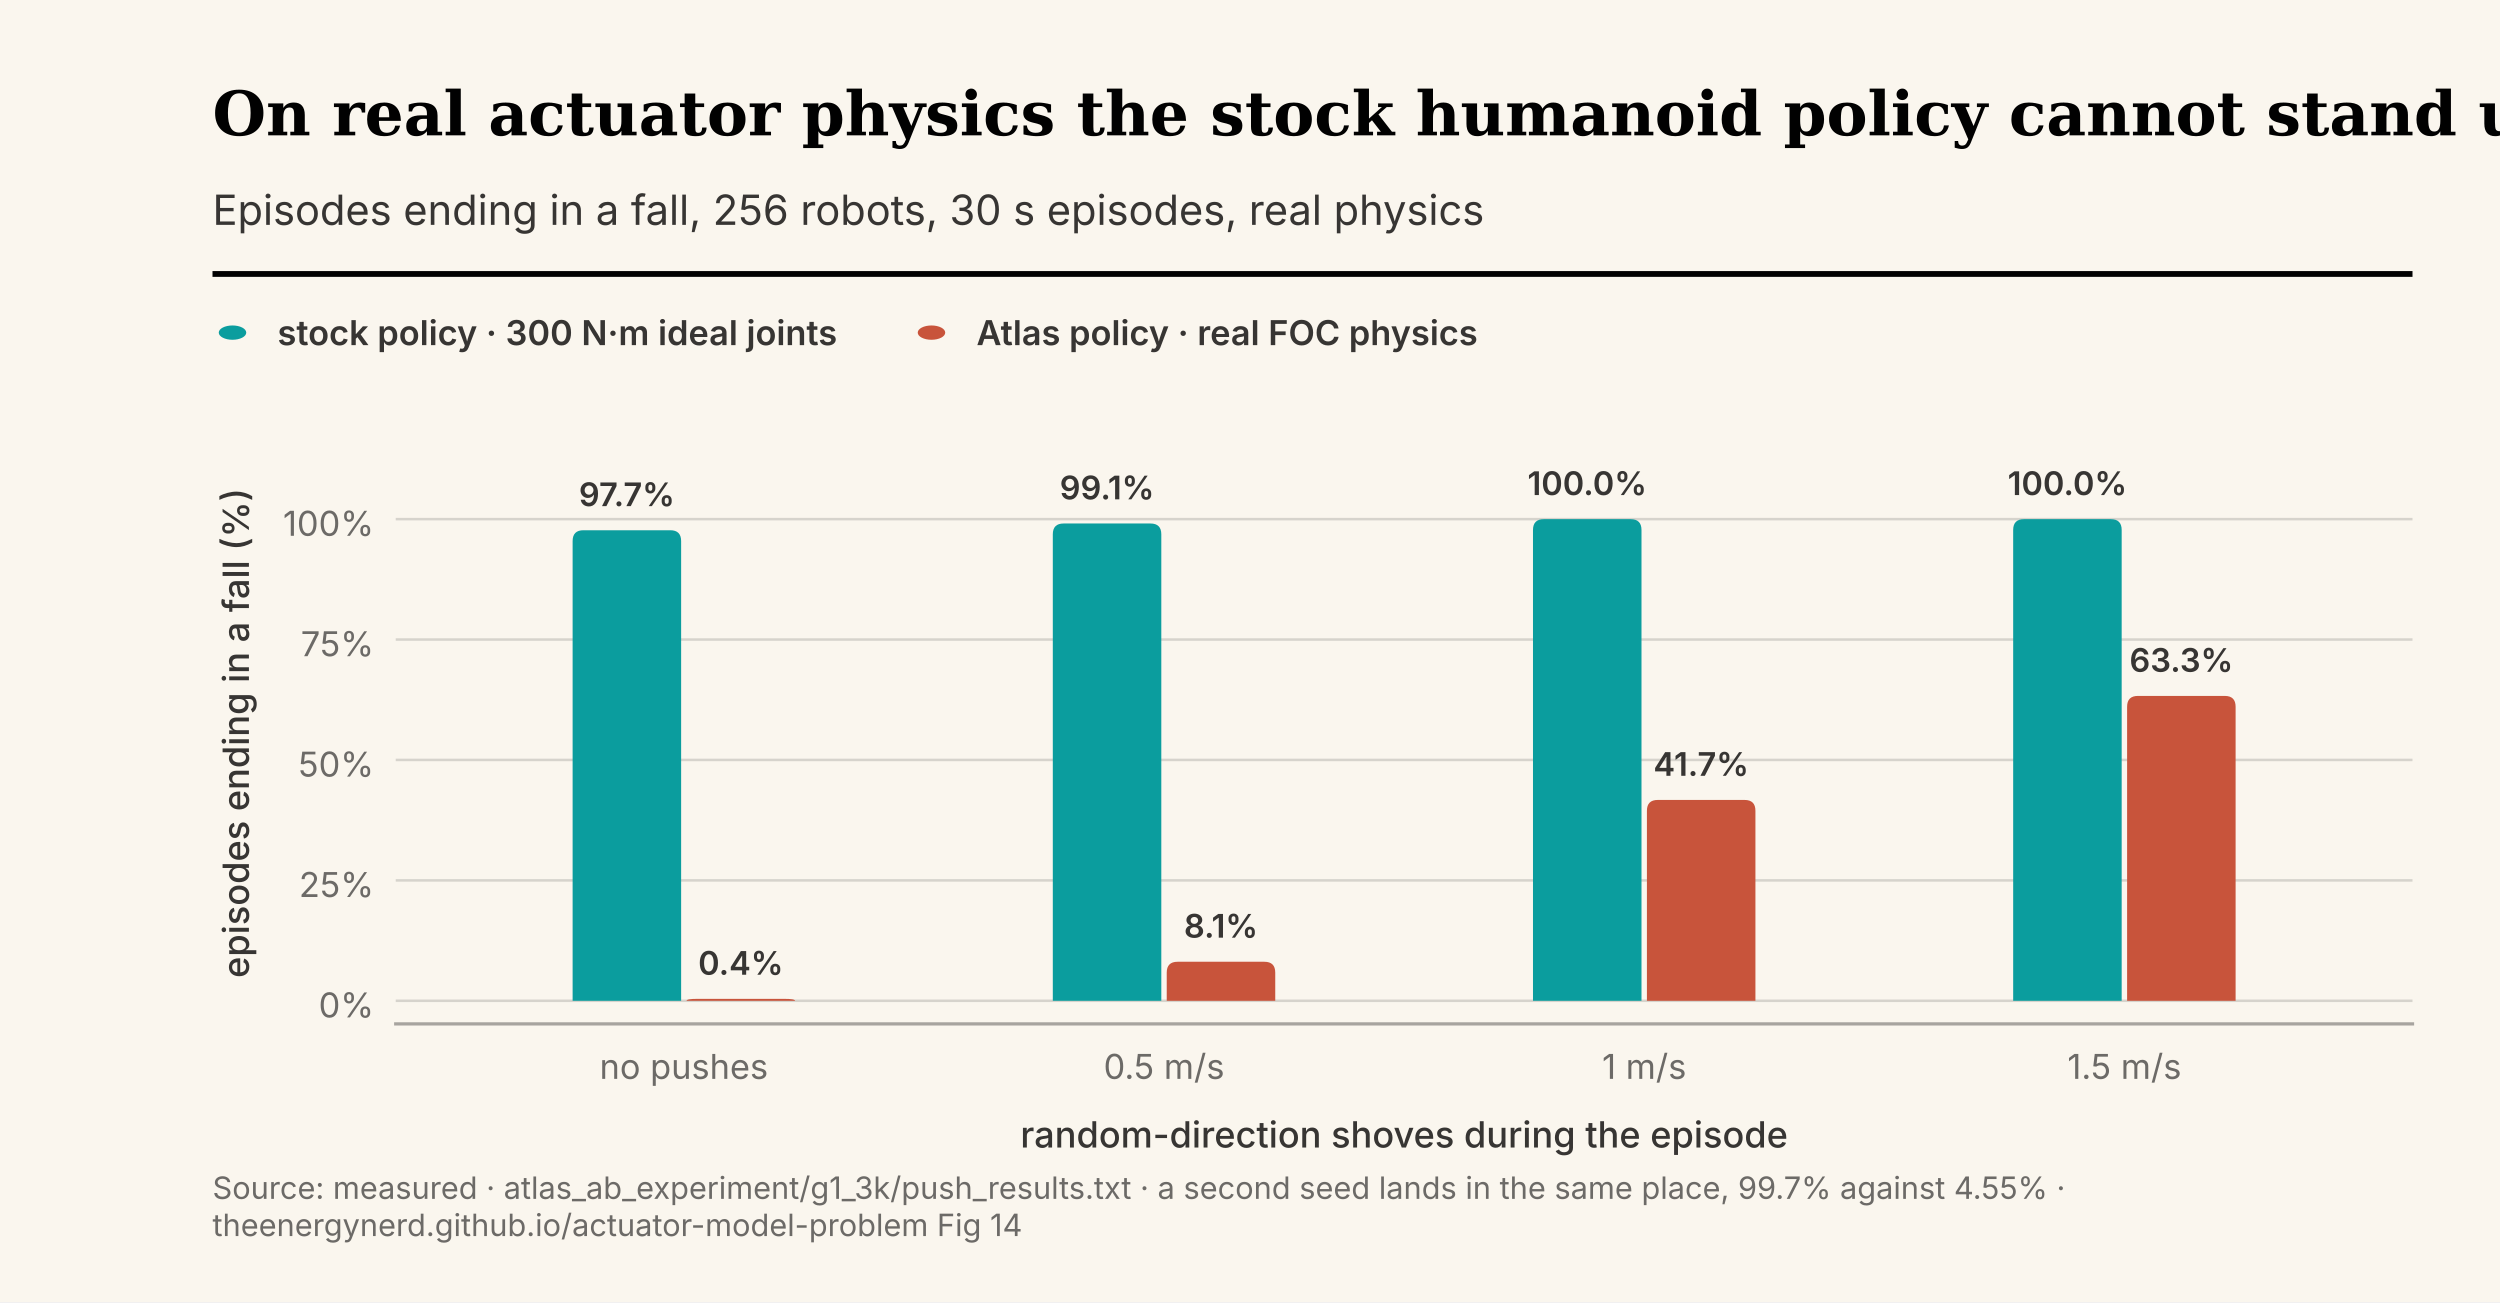
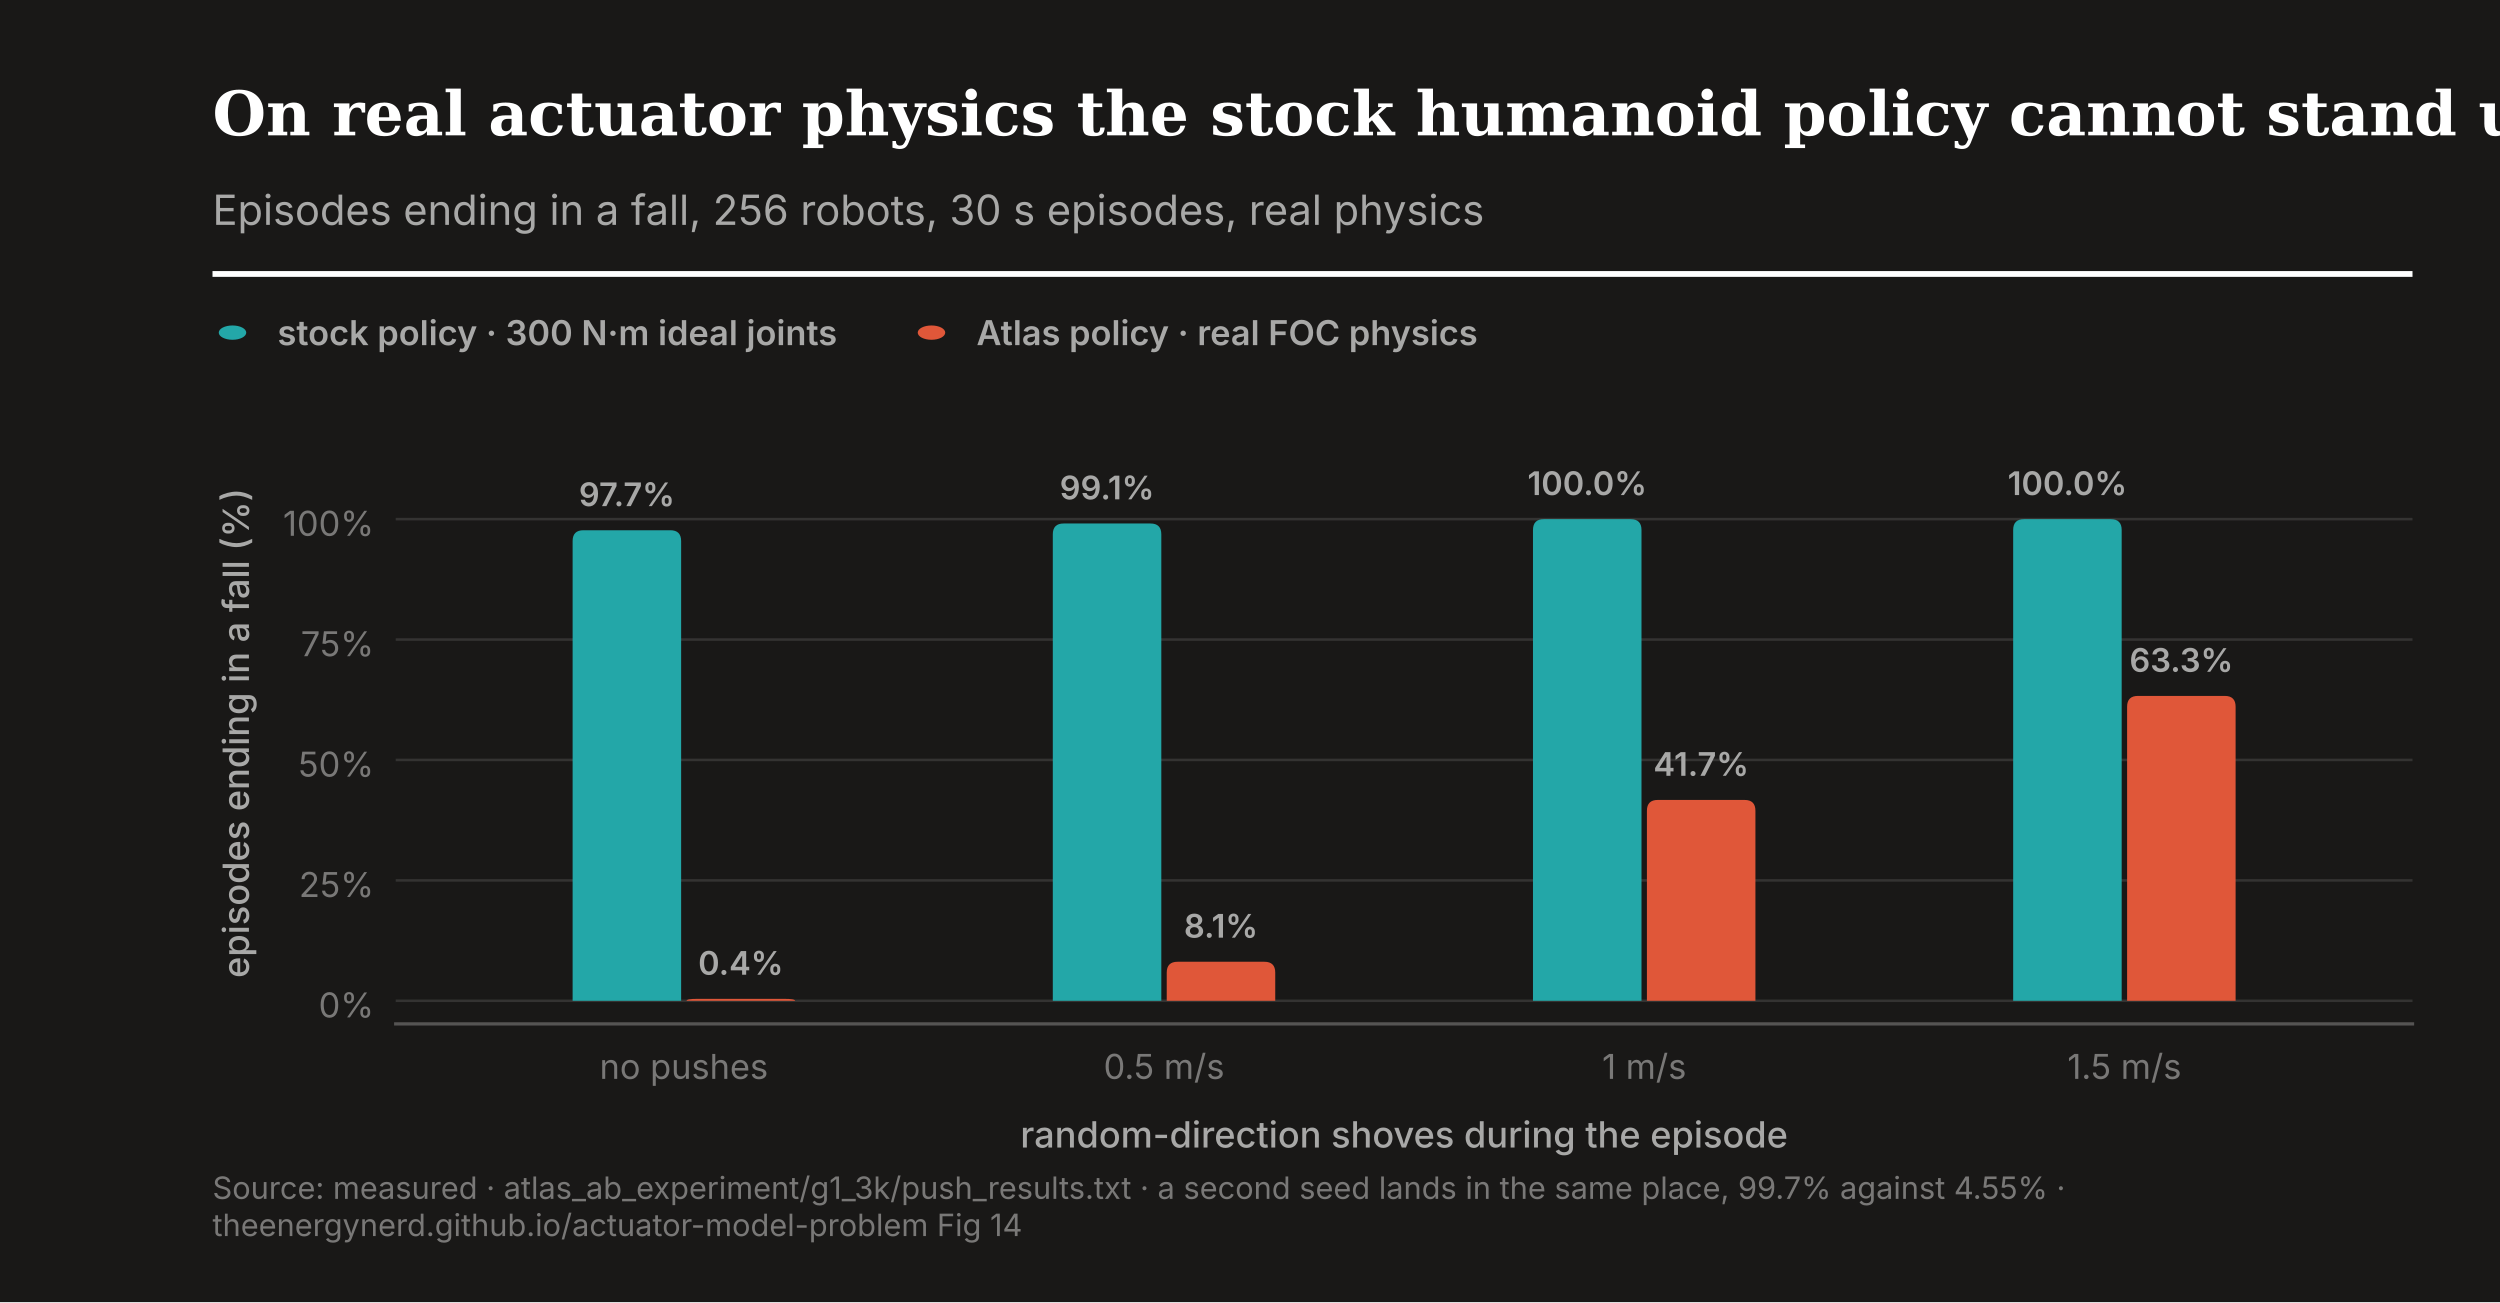
<svg xmlns="http://www.w3.org/2000/svg" width="691.2pt" height="360pt" viewBox="0 0 691.2 360" version="1.1">
  <defs>
    <style type="text/css">*{stroke-linejoin: round; stroke-linecap: butt}</style>
  </defs>
  <g id="figure_1">
    <g id="patch_1">
-       <path d="M 0 360  L 691.2 360  L 691.2 0  L 0 0  z " style="fill: #faf6ee" />
+       <path d="M 0 360  L 691.2 360  L 691.2 0  L 0 0  z " style="fill: #191817" />
    </g>
    <g id="axes_1">
      <g id="patch_2">
-         <path d="M 109.412 283.086  L 667.008 283.086  L 667.008 122.232  L 109.412 122.232  z " style="fill: #faf6ee" />
+         <path d="M 109.412 283.086  L 667.008 283.086  L 667.008 122.232  L 109.412 122.232  z " style="fill: #191817" />
      </g>
      <g id="matplotlib.axis_1">
        <g id="xtick_1">
          <g id="line2d_1" />
          <g id="text_1">
-             <text style="font-size: 9.5px; font-family: 'Inter', 'Helvetica Neue', 'Avenir Next', 'DejaVu Sans', 'Bitstream Vera Sans', 'Computer Modern Sans Serif', 'Lucida Grande', 'Verdana', 'Geneva', 'Lucid', 'Arial', 'Helvetica', 'Avant Garde', sans-serif; text-anchor: middle; fill: #6c6a67" x="189.068" y="298.289" transform="rotate(-0 189.0682 298.2889)">no pushes</text>
+             <text style="font-size: 9.5px; font-family: 'Inter', 'Helvetica Neue', 'Avenir Next', 'DejaVu Sans', 'Bitstream Vera Sans', 'Computer Modern Sans Serif', 'Lucida Grande', 'Verdana', 'Geneva', 'Lucid', 'Arial', 'Helvetica', 'Avant Garde', sans-serif; text-anchor: middle; fill: #797877" x="189.068" y="298.289" transform="rotate(-0 189.0682 298.2889)">no pushes</text>
          </g>
        </g>
        <g id="xtick_2">
          <g id="line2d_2" />
          <g id="text_2">
-             <text style="font-size: 9.5px; font-family: 'Inter', 'Helvetica Neue', 'Avenir Next', 'DejaVu Sans', 'Bitstream Vera Sans', 'Computer Modern Sans Serif', 'Lucida Grande', 'Verdana', 'Geneva', 'Lucid', 'Arial', 'Helvetica', 'Avant Garde', sans-serif; text-anchor: middle; fill: #6c6a67" x="321.829" y="298.289" transform="rotate(-0 321.8293 298.2889)">0.5 m/s</text>
+             <text style="font-size: 9.5px; font-family: 'Inter', 'Helvetica Neue', 'Avenir Next', 'DejaVu Sans', 'Bitstream Vera Sans', 'Computer Modern Sans Serif', 'Lucida Grande', 'Verdana', 'Geneva', 'Lucid', 'Arial', 'Helvetica', 'Avant Garde', sans-serif; text-anchor: middle; fill: #797877" x="321.829" y="298.289" transform="rotate(-0 321.8293 298.2889)">0.5 m/s</text>
          </g>
        </g>
        <g id="xtick_3">
          <g id="line2d_3" />
          <g id="text_3">
-             <text style="font-size: 9.5px; font-family: 'Inter', 'Helvetica Neue', 'Avenir Next', 'DejaVu Sans', 'Bitstream Vera Sans', 'Computer Modern Sans Serif', 'Lucida Grande', 'Verdana', 'Geneva', 'Lucid', 'Arial', 'Helvetica', 'Avant Garde', sans-serif; text-anchor: middle; fill: #6c6a67" x="454.59" y="298.289" transform="rotate(-0 454.5903 298.2889)">1 m/s</text>
+             <text style="font-size: 9.5px; font-family: 'Inter', 'Helvetica Neue', 'Avenir Next', 'DejaVu Sans', 'Bitstream Vera Sans', 'Computer Modern Sans Serif', 'Lucida Grande', 'Verdana', 'Geneva', 'Lucid', 'Arial', 'Helvetica', 'Avant Garde', sans-serif; text-anchor: middle; fill: #797877" x="454.59" y="298.289" transform="rotate(-0 454.5903 298.2889)">1 m/s</text>
          </g>
        </g>
        <g id="xtick_4">
          <g id="line2d_4" />
          <g id="text_4">
-             <text style="font-size: 9.5px; font-family: 'Inter', 'Helvetica Neue', 'Avenir Next', 'DejaVu Sans', 'Bitstream Vera Sans', 'Computer Modern Sans Serif', 'Lucida Grande', 'Verdana', 'Geneva', 'Lucid', 'Arial', 'Helvetica', 'Avant Garde', sans-serif; text-anchor: middle; fill: #6c6a67" x="587.351" y="298.289" transform="rotate(-0 587.3514 298.2889)">1.5 m/s</text>
+             <text style="font-size: 9.5px; font-family: 'Inter', 'Helvetica Neue', 'Avenir Next', 'DejaVu Sans', 'Bitstream Vera Sans', 'Computer Modern Sans Serif', 'Lucida Grande', 'Verdana', 'Geneva', 'Lucid', 'Arial', 'Helvetica', 'Avant Garde', sans-serif; text-anchor: middle; fill: #797877" x="587.351" y="298.289" transform="rotate(-0 587.3514 298.2889)">1.5 m/s</text>
          </g>
        </g>
        <g id="text_5">
-           <text style="font-weight: 500; font-size: 10px; font-family: 'Inter', 'Helvetica Neue', 'Avenir Next', 'DejaVu Sans', 'Bitstream Vera Sans', 'Computer Modern Sans Serif', 'Lucida Grande', 'Verdana', 'Geneva', 'Lucid', 'Arial', 'Helvetica', 'Avant Garde', sans-serif; text-anchor: middle; fill: #373533" x="388.21" y="317.268" transform="rotate(-0 388.2098 317.2679)">random-direction shoves during the episode</text>
+           <text style="font-weight: 500; font-size: 10px; font-family: 'Inter', 'Helvetica Neue', 'Avenir Next', 'DejaVu Sans', 'Bitstream Vera Sans', 'Computer Modern Sans Serif', 'Lucida Grande', 'Verdana', 'Geneva', 'Lucid', 'Arial', 'Helvetica', 'Avant Garde', sans-serif; text-anchor: middle; fill: #a8a8a7" x="388.21" y="317.268" transform="rotate(-0 388.2098 317.2679)">random-direction shoves during the episode</text>
        </g>
      </g>
      <g id="matplotlib.axis_2">
        <g id="ytick_1">
          <g id="line2d_5">
-             <path d="M 109.412 276.694  L 667.008 276.694  " clip-path="url(#p68ad561f58)" style="fill: none; stroke: #d6d3cc; stroke-width: 0.7; stroke-linecap: square" />
+             <path d="M 109.412 276.694  L 667.008 276.694  " clip-path="url(#pa8ec44326c)" style="fill: none; stroke: #343332; stroke-width: 0.7; stroke-linecap: square" />
          </g>
          <g id="line2d_6" />
          <g id="text_6">
-             <text style="font-size: 9.5px; font-family: 'Inter', 'Helvetica Neue', 'Avenir Next', 'DejaVu Sans', 'Bitstream Vera Sans', 'Computer Modern Sans Serif', 'Lucida Grande', 'Verdana', 'Geneva', 'Lucid', 'Arial', 'Helvetica', 'Avant Garde', sans-serif; text-anchor: end; fill: #6c6a67" x="103.412" y="281.296" transform="rotate(-0 103.4116 281.2958)">0%</text>
+             <text style="font-size: 9.5px; font-family: 'Inter', 'Helvetica Neue', 'Avenir Next', 'DejaVu Sans', 'Bitstream Vera Sans', 'Computer Modern Sans Serif', 'Lucida Grande', 'Verdana', 'Geneva', 'Lucid', 'Arial', 'Helvetica', 'Avant Garde', sans-serif; text-anchor: end; fill: #797877" x="103.412" y="281.296" transform="rotate(-0 103.4116 281.2958)">0%</text>
          </g>
        </g>
        <g id="ytick_2">
          <g id="line2d_7">
-             <path d="M 109.412 243.405  L 667.008 243.405  " clip-path="url(#p68ad561f58)" style="fill: none; stroke: #d6d3cc; stroke-width: 0.7; stroke-linecap: square" />
+             <path d="M 109.412 243.405  L 667.008 243.405  " clip-path="url(#pa8ec44326c)" style="fill: none; stroke: #343332; stroke-width: 0.7; stroke-linecap: square" />
          </g>
          <g id="line2d_8" />
          <g id="text_7">
-             <text style="font-size: 9.5px; font-family: 'Inter', 'Helvetica Neue', 'Avenir Next', 'DejaVu Sans', 'Bitstream Vera Sans', 'Computer Modern Sans Serif', 'Lucida Grande', 'Verdana', 'Geneva', 'Lucid', 'Arial', 'Helvetica', 'Avant Garde', sans-serif; text-anchor: end; fill: #6c6a67" x="103.412" y="248.006" transform="rotate(-0 103.4116 248.0064)">25%</text>
+             <text style="font-size: 9.5px; font-family: 'Inter', 'Helvetica Neue', 'Avenir Next', 'DejaVu Sans', 'Bitstream Vera Sans', 'Computer Modern Sans Serif', 'Lucida Grande', 'Verdana', 'Geneva', 'Lucid', 'Arial', 'Helvetica', 'Avant Garde', sans-serif; text-anchor: end; fill: #797877" x="103.412" y="248.006" transform="rotate(-0 103.4116 248.0064)">25%</text>
          </g>
        </g>
        <g id="ytick_3">
          <g id="line2d_9">
-             <path d="M 109.412 210.115  L 667.008 210.115  " clip-path="url(#p68ad561f58)" style="fill: none; stroke: #d6d3cc; stroke-width: 0.7; stroke-linecap: square" />
+             <path d="M 109.412 210.115  L 667.008 210.115  " clip-path="url(#pa8ec44326c)" style="fill: none; stroke: #343332; stroke-width: 0.7; stroke-linecap: square" />
          </g>
          <g id="line2d_10" />
          <g id="text_8">
-             <text style="font-size: 9.5px; font-family: 'Inter', 'Helvetica Neue', 'Avenir Next', 'DejaVu Sans', 'Bitstream Vera Sans', 'Computer Modern Sans Serif', 'Lucida Grande', 'Verdana', 'Geneva', 'Lucid', 'Arial', 'Helvetica', 'Avant Garde', sans-serif; text-anchor: end; fill: #6c6a67" x="103.412" y="214.717" transform="rotate(-0 103.4116 214.717)">50%</text>
+             <text style="font-size: 9.5px; font-family: 'Inter', 'Helvetica Neue', 'Avenir Next', 'DejaVu Sans', 'Bitstream Vera Sans', 'Computer Modern Sans Serif', 'Lucida Grande', 'Verdana', 'Geneva', 'Lucid', 'Arial', 'Helvetica', 'Avant Garde', sans-serif; text-anchor: end; fill: #797877" x="103.412" y="214.717" transform="rotate(-0 103.4116 214.717)">50%</text>
          </g>
        </g>
        <g id="ytick_4">
          <g id="line2d_11">
-             <path d="M 109.412 176.826  L 667.008 176.826  " clip-path="url(#p68ad561f58)" style="fill: none; stroke: #d6d3cc; stroke-width: 0.7; stroke-linecap: square" />
+             <path d="M 109.412 176.826  L 667.008 176.826  " clip-path="url(#pa8ec44326c)" style="fill: none; stroke: #343332; stroke-width: 0.7; stroke-linecap: square" />
          </g>
          <g id="line2d_12" />
          <g id="text_9">
-             <text style="font-size: 9.5px; font-family: 'Inter', 'Helvetica Neue', 'Avenir Next', 'DejaVu Sans', 'Bitstream Vera Sans', 'Computer Modern Sans Serif', 'Lucida Grande', 'Verdana', 'Geneva', 'Lucid', 'Arial', 'Helvetica', 'Avant Garde', sans-serif; text-anchor: end; fill: #6c6a67" x="103.412" y="181.428" transform="rotate(-0 103.4116 181.4277)">75%</text>
+             <text style="font-size: 9.5px; font-family: 'Inter', 'Helvetica Neue', 'Avenir Next', 'DejaVu Sans', 'Bitstream Vera Sans', 'Computer Modern Sans Serif', 'Lucida Grande', 'Verdana', 'Geneva', 'Lucid', 'Arial', 'Helvetica', 'Avant Garde', sans-serif; text-anchor: end; fill: #797877" x="103.412" y="181.428" transform="rotate(-0 103.4116 181.4277)">75%</text>
          </g>
        </g>
        <g id="ytick_5">
          <g id="line2d_13">
-             <path d="M 109.412 143.537  L 667.008 143.537  " clip-path="url(#p68ad561f58)" style="fill: none; stroke: #d6d3cc; stroke-width: 0.7; stroke-linecap: square" />
+             <path d="M 109.412 143.537  L 667.008 143.537  " clip-path="url(#pa8ec44326c)" style="fill: none; stroke: #343332; stroke-width: 0.7; stroke-linecap: square" />
          </g>
          <g id="line2d_14" />
          <g id="text_10">
-             <text style="font-size: 9.5px; font-family: 'Inter', 'Helvetica Neue', 'Avenir Next', 'DejaVu Sans', 'Bitstream Vera Sans', 'Computer Modern Sans Serif', 'Lucida Grande', 'Verdana', 'Geneva', 'Lucid', 'Arial', 'Helvetica', 'Avant Garde', sans-serif; text-anchor: end; fill: #6c6a67" x="103.412" y="148.138" transform="rotate(-0 103.4116 148.1383)">100%</text>
+             <text style="font-size: 9.5px; font-family: 'Inter', 'Helvetica Neue', 'Avenir Next', 'DejaVu Sans', 'Bitstream Vera Sans', 'Computer Modern Sans Serif', 'Lucida Grande', 'Verdana', 'Geneva', 'Lucid', 'Arial', 'Helvetica', 'Avant Garde', sans-serif; text-anchor: end; fill: #797877" x="103.412" y="148.138" transform="rotate(-0 103.4116 148.1383)">100%</text>
          </g>
        </g>
        <g id="text_11">
-           <text style="font-weight: 500; font-size: 10px; font-family: 'Inter', 'Helvetica Neue', 'Avenir Next', 'DejaVu Sans', 'Bitstream Vera Sans', 'Computer Modern Sans Serif', 'Lucida Grande', 'Verdana', 'Geneva', 'Lucid', 'Arial', 'Helvetica', 'Avant Garde', sans-serif; text-anchor: middle; fill: #373533" x="68.82" y="202.659" transform="rotate(-90 68.82005 202.6587)">episodes ending in a fall  (%)</text>
+           <text style="font-weight: 500; font-size: 10px; font-family: 'Inter', 'Helvetica Neue', 'Avenir Next', 'DejaVu Sans', 'Bitstream Vera Sans', 'Computer Modern Sans Serif', 'Lucida Grande', 'Verdana', 'Geneva', 'Lucid', 'Arial', 'Helvetica', 'Avant Garde', sans-serif; text-anchor: middle; fill: #a8a8a7" x="68.82" y="202.659" transform="rotate(-90 68.82005 202.6587)">episodes ending in a fall  (%)</text>
        </g>
      </g>
      <g id="patch_3">
-         <path d="M 109.412 283.086  L 667.008 283.086  " style="fill: none; stroke: #a7a49f; stroke-width: 0.9; stroke-linejoin: miter; stroke-linecap: square" />
+         <path d="M 109.412 283.086  L 667.008 283.086  " style="fill: none; stroke: #555453; stroke-width: 0.9; stroke-linejoin: miter; stroke-linecap: square" />
      </g>
      <g id="patch_4">
-         <path d="M 158.318 276.694  L 158.318 149.599  Q 158.318 146.599 161.318 146.599  L 185.318 146.599  Q 188.318 146.599 188.318 149.599  L 188.318 276.694  z " clip-path="url(#p68ad561f58)" style="fill: #0b9d9e" />
+         <path d="M 158.318 276.694  L 158.318 149.599  Q 158.318 146.599 161.318 146.599  L 185.318 146.599  Q 188.318 146.599 188.318 149.599  L 188.318 276.694  z " clip-path="url(#pa8ec44326c)" style="fill: #23a7a8" />
      </g>
      <g id="patch_5">
-         <path d="M 189.818 276.694  L 189.818 276.694  Q 189.818 276.162 192.818 276.162  L 216.818 276.162  Q 219.818 276.162 219.818 276.694  L 219.818 276.694  z " clip-path="url(#p68ad561f58)" style="fill: #c8543b" />
+         <path d="M 189.818 276.694  L 189.818 276.694  Q 189.818 276.162 192.818 276.162  L 216.818 276.162  Q 219.818 276.162 219.818 276.694  L 219.818 276.694  z " clip-path="url(#pa8ec44326c)" style="fill: #e05739" />
      </g>
      <g id="patch_6">
-         <path d="M 291.079 276.694  L 291.079 147.735  Q 291.079 144.735 294.079 144.735  L 318.079 144.735  Q 321.079 144.735 321.079 147.735  L 321.079 276.694  z " clip-path="url(#p68ad561f58)" style="fill: #0b9d9e" />
+         <path d="M 291.079 276.694  L 291.079 147.735  Q 291.079 144.735 294.079 144.735  L 318.079 144.735  Q 321.079 144.735 321.079 147.735  L 321.079 276.694  z " clip-path="url(#pa8ec44326c)" style="fill: #23a7a8" />
      </g>
      <g id="patch_7">
-         <path d="M 322.579 276.694  L 322.579 268.908  Q 322.579 265.908 325.579 265.908  L 349.579 265.908  Q 352.579 265.908 352.579 268.908  L 352.579 276.694  z " clip-path="url(#p68ad561f58)" style="fill: #c8543b" />
+         <path d="M 322.579 276.694  L 322.579 268.908  Q 322.579 265.908 325.579 265.908  L 349.579 265.908  Q 352.579 265.908 352.579 268.908  L 352.579 276.694  z " clip-path="url(#pa8ec44326c)" style="fill: #e05739" />
      </g>
      <g id="patch_8">
-         <path d="M 423.84 276.694  L 423.84 146.537  Q 423.84 143.537 426.84 143.537  L 450.84 143.537  Q 453.84 143.537 453.84 146.537  L 453.84 276.694  z " clip-path="url(#p68ad561f58)" style="fill: #0b9d9e" />
+         <path d="M 423.84 276.694  L 423.84 146.537  Q 423.84 143.537 426.84 143.537  L 450.84 143.537  Q 453.84 143.537 453.84 146.537  L 453.84 276.694  z " clip-path="url(#pa8ec44326c)" style="fill: #23a7a8" />
      </g>
      <g id="patch_9">
-         <path d="M 455.34 276.694  L 455.34 224.168  Q 455.34 221.168 458.34 221.168  L 482.34 221.168  Q 485.34 221.168 485.34 224.168  L 485.34 276.694  z " clip-path="url(#p68ad561f58)" style="fill: #c8543b" />
+         <path d="M 455.34 276.694  L 455.34 224.168  Q 455.34 221.168 458.34 221.168  L 482.34 221.168  Q 485.34 221.168 485.34 224.168  L 485.34 276.694  z " clip-path="url(#pa8ec44326c)" style="fill: #e05739" />
      </g>
      <g id="patch_10">
-         <path d="M 556.601 276.694  L 556.601 146.537  Q 556.601 143.537 559.601 143.537  L 583.601 143.537  Q 586.601 143.537 586.601 146.537  L 586.601 276.694  z " clip-path="url(#p68ad561f58)" style="fill: #0b9d9e" />
+         <path d="M 556.601 276.694  L 556.601 146.537  Q 556.601 143.537 559.601 143.537  L 583.601 143.537  Q 586.601 143.537 586.601 146.537  L 586.601 276.694  z " clip-path="url(#pa8ec44326c)" style="fill: #23a7a8" />
      </g>
      <g id="patch_11">
-         <path d="M 588.101 276.694  L 588.101 195.406  Q 588.101 192.406 591.101 192.406  L 615.101 192.406  Q 618.101 192.406 618.101 195.406  L 618.101 276.694  z " clip-path="url(#p68ad561f58)" style="fill: #c8543b" />
+         <path d="M 588.101 276.694  L 588.101 195.406  Q 588.101 192.406 591.101 192.406  L 615.101 192.406  Q 618.101 192.406 618.101 195.406  L 618.101 276.694  z " clip-path="url(#pa8ec44326c)" style="fill: #e05739" />
      </g>
      <g id="text_12">
-         <text style="font-weight: 600; font-size: 9px; font-family: 'Inter', 'Helvetica Neue', 'Avenir Next', 'DejaVu Sans', 'Bitstream Vera Sans', 'Computer Modern Sans Serif', 'Lucida Grande', 'Verdana', 'Geneva', 'Lucid', 'Arial', 'Helvetica', 'Avant Garde', sans-serif; text-anchor: middle; fill: #373533" x="173.318" y="139.928" transform="rotate(-0 173.3182 139.9285)">97.7%</text>
+         <text style="font-weight: 600; font-size: 9px; font-family: 'Inter', 'Helvetica Neue', 'Avenir Next', 'DejaVu Sans', 'Bitstream Vera Sans', 'Computer Modern Sans Serif', 'Lucida Grande', 'Verdana', 'Geneva', 'Lucid', 'Arial', 'Helvetica', 'Avant Garde', sans-serif; text-anchor: middle; fill: #a8a8a7" x="173.318" y="139.928" transform="rotate(-0 173.3182 139.9285)">97.7%</text>
      </g>
      <g id="text_13">
-         <text style="font-weight: 600; font-size: 9px; font-family: 'Inter', 'Helvetica Neue', 'Avenir Next', 'DejaVu Sans', 'Bitstream Vera Sans', 'Computer Modern Sans Serif', 'Lucida Grande', 'Verdana', 'Geneva', 'Lucid', 'Arial', 'Helvetica', 'Avant Garde', sans-serif; text-anchor: middle; fill: #373533" x="204.818" y="269.491" transform="rotate(-0 204.8182 269.4907)">0.4%</text>
+         <text style="font-weight: 600; font-size: 9px; font-family: 'Inter', 'Helvetica Neue', 'Avenir Next', 'DejaVu Sans', 'Bitstream Vera Sans', 'Computer Modern Sans Serif', 'Lucida Grande', 'Verdana', 'Geneva', 'Lucid', 'Arial', 'Helvetica', 'Avant Garde', sans-serif; text-anchor: middle; fill: #a8a8a7" x="204.818" y="269.491" transform="rotate(-0 204.8182 269.4907)">0.4%</text>
      </g>
      <g id="text_14">
-         <text style="font-weight: 600; font-size: 9px; font-family: 'Inter', 'Helvetica Neue', 'Avenir Next', 'DejaVu Sans', 'Bitstream Vera Sans', 'Computer Modern Sans Serif', 'Lucida Grande', 'Verdana', 'Geneva', 'Lucid', 'Arial', 'Helvetica', 'Avant Garde', sans-serif; text-anchor: middle; fill: #373533" x="306.079" y="138.064" transform="rotate(-0 306.0793 138.0643)">99.1%</text>
+         <text style="font-weight: 600; font-size: 9px; font-family: 'Inter', 'Helvetica Neue', 'Avenir Next', 'DejaVu Sans', 'Bitstream Vera Sans', 'Computer Modern Sans Serif', 'Lucida Grande', 'Verdana', 'Geneva', 'Lucid', 'Arial', 'Helvetica', 'Avant Garde', sans-serif; text-anchor: middle; fill: #a8a8a7" x="306.079" y="138.064" transform="rotate(-0 306.0793 138.0643)">99.1%</text>
      </g>
      <g id="text_15">
-         <text style="font-weight: 600; font-size: 9px; font-family: 'Inter', 'Helvetica Neue', 'Avenir Next', 'DejaVu Sans', 'Bitstream Vera Sans', 'Computer Modern Sans Serif', 'Lucida Grande', 'Verdana', 'Geneva', 'Lucid', 'Arial', 'Helvetica', 'Avant Garde', sans-serif; text-anchor: middle; fill: #373533" x="337.579" y="259.238" transform="rotate(-0 337.5793 259.2376)">8.1%</text>
+         <text style="font-weight: 600; font-size: 9px; font-family: 'Inter', 'Helvetica Neue', 'Avenir Next', 'DejaVu Sans', 'Bitstream Vera Sans', 'Computer Modern Sans Serif', 'Lucida Grande', 'Verdana', 'Geneva', 'Lucid', 'Arial', 'Helvetica', 'Avant Garde', sans-serif; text-anchor: middle; fill: #a8a8a7" x="337.579" y="259.238" transform="rotate(-0 337.5793 259.2376)">8.1%</text>
      </g>
      <g id="text_16">
-         <text style="font-weight: 600; font-size: 9px; font-family: 'Inter', 'Helvetica Neue', 'Avenir Next', 'DejaVu Sans', 'Bitstream Vera Sans', 'Computer Modern Sans Serif', 'Lucida Grande', 'Verdana', 'Geneva', 'Lucid', 'Arial', 'Helvetica', 'Avant Garde', sans-serif; text-anchor: middle; fill: #373533" x="438.84" y="136.866" transform="rotate(-0 438.8403 136.8658)">100.0%</text>
+         <text style="font-weight: 600; font-size: 9px; font-family: 'Inter', 'Helvetica Neue', 'Avenir Next', 'DejaVu Sans', 'Bitstream Vera Sans', 'Computer Modern Sans Serif', 'Lucida Grande', 'Verdana', 'Geneva', 'Lucid', 'Arial', 'Helvetica', 'Avant Garde', sans-serif; text-anchor: middle; fill: #a8a8a7" x="438.84" y="136.866" transform="rotate(-0 438.8403 136.8658)">100.0%</text>
      </g>
      <g id="text_17">
-         <text style="font-weight: 600; font-size: 9px; font-family: 'Inter', 'Helvetica Neue', 'Avenir Next', 'DejaVu Sans', 'Bitstream Vera Sans', 'Computer Modern Sans Serif', 'Lucida Grande', 'Verdana', 'Geneva', 'Lucid', 'Arial', 'Helvetica', 'Avant Garde', sans-serif; text-anchor: middle; fill: #373533" x="470.34" y="214.497" transform="rotate(-0 470.3403 214.4966)">41.7%</text>
+         <text style="font-weight: 600; font-size: 9px; font-family: 'Inter', 'Helvetica Neue', 'Avenir Next', 'DejaVu Sans', 'Bitstream Vera Sans', 'Computer Modern Sans Serif', 'Lucida Grande', 'Verdana', 'Geneva', 'Lucid', 'Arial', 'Helvetica', 'Avant Garde', sans-serif; text-anchor: middle; fill: #a8a8a7" x="470.34" y="214.497" transform="rotate(-0 470.3403 214.4966)">41.7%</text>
      </g>
      <g id="text_18">
-         <text style="font-weight: 600; font-size: 9px; font-family: 'Inter', 'Helvetica Neue', 'Avenir Next', 'DejaVu Sans', 'Bitstream Vera Sans', 'Computer Modern Sans Serif', 'Lucida Grande', 'Verdana', 'Geneva', 'Lucid', 'Arial', 'Helvetica', 'Avant Garde', sans-serif; text-anchor: middle; fill: #373533" x="571.601" y="136.866" transform="rotate(-0 571.6014 136.8658)">100.0%</text>
+         <text style="font-weight: 600; font-size: 9px; font-family: 'Inter', 'Helvetica Neue', 'Avenir Next', 'DejaVu Sans', 'Bitstream Vera Sans', 'Computer Modern Sans Serif', 'Lucida Grande', 'Verdana', 'Geneva', 'Lucid', 'Arial', 'Helvetica', 'Avant Garde', sans-serif; text-anchor: middle; fill: #a8a8a7" x="571.601" y="136.866" transform="rotate(-0 571.6014 136.8658)">100.0%</text>
      </g>
      <g id="text_19">
-         <text style="font-weight: 600; font-size: 9px; font-family: 'Inter', 'Helvetica Neue', 'Avenir Next', 'DejaVu Sans', 'Bitstream Vera Sans', 'Computer Modern Sans Serif', 'Lucida Grande', 'Verdana', 'Geneva', 'Lucid', 'Arial', 'Helvetica', 'Avant Garde', sans-serif; text-anchor: middle; fill: #373533" x="603.101" y="185.735" transform="rotate(-0 603.1014 185.7346)">63.3%</text>
+         <text style="font-weight: 600; font-size: 9px; font-family: 'Inter', 'Helvetica Neue', 'Avenir Next', 'DejaVu Sans', 'Bitstream Vera Sans', 'Computer Modern Sans Serif', 'Lucida Grande', 'Verdana', 'Geneva', 'Lucid', 'Arial', 'Helvetica', 'Avant Garde', sans-serif; text-anchor: middle; fill: #a8a8a7" x="603.101" y="185.735" transform="rotate(-0 603.1014 185.7346)">63.3%</text>
      </g>
    </g>
    <g id="text_20">
-       <text style="font-weight: 700; font-size: 17px; font-family: 'Source Serif 4', 'Charter', 'Georgia', 'Iowan Old Style', 'DejaVu Serif', 'Bitstream Vera Serif', 'Computer Modern Roman', 'New Century Schoolbook', 'Century Schoolbook L', 'Utopia', 'ITC Bookman', 'Bookman', 'Nimbus Roman No9 L', 'Times New Roman', 'Times', 'Palatino', serif; text-anchor: start; fill: #010101" x="58.752" y="37.412" transform="rotate(-0 58.752 37.412)">On real actuator physics the stock humanoid policy cannot stand up</text>
+       <text style="font-weight: 700; font-size: 17px; font-family: 'Source Serif 4', 'Charter', 'Georgia', 'Iowan Old Style', 'DejaVu Serif', 'Bitstream Vera Serif', 'Computer Modern Roman', 'New Century Schoolbook', 'Century Schoolbook L', 'Utopia', 'ITC Bookman', 'Bookman', 'Nimbus Roman No9 L', 'Times New Roman', 'Times', 'Palatino', serif; text-anchor: start; fill: #ffffff" x="58.752" y="37.412" transform="rotate(-0 58.752 37.412)">On real actuator physics the stock humanoid policy cannot stand up</text>
    </g>
    <g id="text_21">
-       <text style="font-size: 11.5px; font-family: 'Inter', 'Helvetica Neue', 'Avenir Next', 'DejaVu Sans', 'Bitstream Vera Sans', 'Computer Modern Sans Serif', 'Lucida Grande', 'Verdana', 'Geneva', 'Lucid', 'Arial', 'Helvetica', 'Avant Garde', sans-serif; text-anchor: start; fill: #373533" x="58.752" y="62.168" transform="rotate(-0 58.752 62.16763)">Episodes ending in a fall, 256 robots, 30 s episodes, real physics</text>
+       <text style="font-size: 11.5px; font-family: 'Inter', 'Helvetica Neue', 'Avenir Next', 'DejaVu Sans', 'Bitstream Vera Sans', 'Computer Modern Sans Serif', 'Lucida Grande', 'Verdana', 'Geneva', 'Lucid', 'Arial', 'Helvetica', 'Avant Garde', sans-serif; text-anchor: start; fill: #a8a8a7" x="58.752" y="62.168" transform="rotate(-0 58.752 62.16763)">Episodes ending in a fall, 256 robots, 30 s episodes, real physics</text>
    </g>
    <g id="text_22">
-       <text style="font-weight: 600; font-size: 9.5px; font-family: 'Inter', 'Helvetica Neue', 'Avenir Next', 'DejaVu Sans', 'Bitstream Vera Sans', 'Computer Modern Sans Serif', 'Lucida Grande', 'Verdana', 'Geneva', 'Lucid', 'Arial', 'Helvetica', 'Avant Garde', sans-serif; text-anchor: start; fill: #373533" x="76.723" y="95.418" transform="rotate(-0 76.7232 95.41836)">stock policy · 300 N·m ideal joints</text>
+       <text style="font-weight: 600; font-size: 9.5px; font-family: 'Inter', 'Helvetica Neue', 'Avenir Next', 'DejaVu Sans', 'Bitstream Vera Sans', 'Computer Modern Sans Serif', 'Lucida Grande', 'Verdana', 'Geneva', 'Lucid', 'Arial', 'Helvetica', 'Avant Garde', sans-serif; text-anchor: start; fill: #a8a8a7" x="76.723" y="95.418" transform="rotate(-0 76.7232 95.41836)">stock policy · 300 N·m ideal joints</text>
    </g>
    <g id="text_23">
-       <text style="font-weight: 600; font-size: 9.5px; font-family: 'Inter', 'Helvetica Neue', 'Avenir Next', 'DejaVu Sans', 'Bitstream Vera Sans', 'Computer Modern Sans Serif', 'Lucida Grande', 'Verdana', 'Geneva', 'Lucid', 'Arial', 'Helvetica', 'Avant Garde', sans-serif; text-anchor: start; fill: #373533" x="269.977" y="95.418" transform="rotate(-0 269.9773 95.41836)">Atlas policy · real FOC physics</text>
+       <text style="font-weight: 600; font-size: 9.5px; font-family: 'Inter', 'Helvetica Neue', 'Avenir Next', 'DejaVu Sans', 'Bitstream Vera Sans', 'Computer Modern Sans Serif', 'Lucida Grande', 'Verdana', 'Geneva', 'Lucid', 'Arial', 'Helvetica', 'Avant Garde', sans-serif; text-anchor: start; fill: #a8a8a7" x="269.977" y="95.418" transform="rotate(-0 269.9773 95.41836)">Atlas policy · real FOC physics</text>
    </g>
    <g id="text_24">
-       <text style="font-size: 8.5px; font-family: 'Inter', 'Helvetica Neue', 'Avenir Next', 'DejaVu Sans', 'Bitstream Vera Sans', 'Computer Modern Sans Serif', 'Lucida Grande', 'Verdana', 'Geneva', 'Lucid', 'Arial', 'Helvetica', 'Avant Garde', sans-serif; fill: #6c6a67" transform="translate(58.752 331.465)">Source: measured · atlas_ab_experiment/g1_3k/push_results.txt · a second seed lands in the same place, 99.7% against 4.55% ·</text>
-       <text style="font-size: 8.5px; font-family: 'Inter', 'Helvetica Neue', 'Avenir Next', 'DejaVu Sans', 'Bitstream Vera Sans', 'Computer Modern Sans Serif', 'Lucida Grande', 'Verdana', 'Geneva', 'Lucid', 'Arial', 'Helvetica', 'Avant Garde', sans-serif; fill: #6c6a67" transform="translate(58.752 341.7497)">theenergynerd.github.io/actuator-model-problem Fig 14</text>
+       <text style="font-size: 8.5px; font-family: 'Inter', 'Helvetica Neue', 'Avenir Next', 'DejaVu Sans', 'Bitstream Vera Sans', 'Computer Modern Sans Serif', 'Lucida Grande', 'Verdana', 'Geneva', 'Lucid', 'Arial', 'Helvetica', 'Avant Garde', sans-serif; fill: #797877" transform="translate(58.752 331.465)">Source: measured · atlas_ab_experiment/g1_3k/push_results.txt · a second seed lands in the same place, 99.7% against 4.55% ·</text>
+       <text style="font-size: 8.5px; font-family: 'Inter', 'Helvetica Neue', 'Avenir Next', 'DejaVu Sans', 'Bitstream Vera Sans', 'Computer Modern Sans Serif', 'Lucida Grande', 'Verdana', 'Geneva', 'Lucid', 'Arial', 'Helvetica', 'Avant Garde', sans-serif; fill: #797877" transform="translate(58.752 341.7497)">theenergynerd.github.io/actuator-model-problem Fig 14</text>
    </g>
    <g id="line2d_15">
-       <path d="M 58.752 75.742  L 667.008 75.742  " style="fill: none; stroke: #010101; stroke-width: 1.6" />
+       <path d="M 58.752 75.742  L 667.008 75.742  " style="fill: none; stroke: #ffffff; stroke-width: 1.6" />
    </g>
    <g id="patch_12">
-       <path d="M 64.282 93.943  C 65.29 93.943 66.257 93.734 66.97 93.363  C 67.683 92.991 68.083 92.488 68.083 91.963  C 68.083 91.437 67.683 90.934 66.97 90.562  C 66.257 90.191 65.29 89.983 64.282 89.983  C 63.273 89.983 62.306 90.191 61.593 90.562  C 60.881 90.934 60.48 91.437 60.48 91.963  C 60.48 92.488 60.881 92.991 61.593 93.363  C 62.306 93.734 63.273 93.943 64.282 93.943  z " style="fill: #0b9d9e" />
+       <path d="M 64.282 93.943  C 65.29 93.943 66.257 93.734 66.97 93.363  C 67.683 92.991 68.083 92.488 68.083 91.963  C 68.083 91.437 67.683 90.934 66.97 90.562  C 66.257 90.191 65.29 89.983 64.282 89.983  C 63.273 89.983 62.306 90.191 61.593 90.562  C 60.881 90.934 60.48 91.437 60.48 91.963  C 60.48 92.488 60.881 92.991 61.593 93.363  C 62.306 93.734 63.273 93.943 64.282 93.943  z " style="fill: #23a7a8" />
    </g>
    <g id="patch_13">
-       <path d="M 257.536 93.943  C 258.544 93.943 259.511 93.734 260.224 93.363  C 260.937 92.991 261.337 92.488 261.337 91.963  C 261.337 91.437 260.937 90.934 260.224 90.562  C 259.511 90.191 258.544 89.983 257.536 89.983  C 256.527 89.983 255.56 90.191 254.848 90.562  C 254.135 90.934 253.734 91.437 253.734 91.963  C 253.734 92.488 254.135 92.991 254.848 93.363  C 255.56 93.734 256.527 93.943 257.536 93.943  z " style="fill: #c8543b" />
+       <path d="M 257.536 93.943  C 258.544 93.943 259.511 93.734 260.224 93.363  C 260.937 92.991 261.337 92.488 261.337 91.963  C 261.337 91.437 260.937 90.934 260.224 90.562  C 259.511 90.191 258.544 89.983 257.536 89.983  C 256.527 89.983 255.56 90.191 254.848 90.562  C 254.135 90.934 253.734 91.437 253.734 91.963  C 253.734 92.488 254.135 92.991 254.848 93.363  C 255.56 93.734 256.527 93.943 257.536 93.943  z " style="fill: #e05739" />
    </g>
  </g>
  <defs>
-     <clipPath id="p68ad561f58">
+     <clipPath id="pa8ec44326c">
      <rect x="109.412" y="122.232" width="557.596" height="160.854" />
    </clipPath>
  </defs>
</svg>
